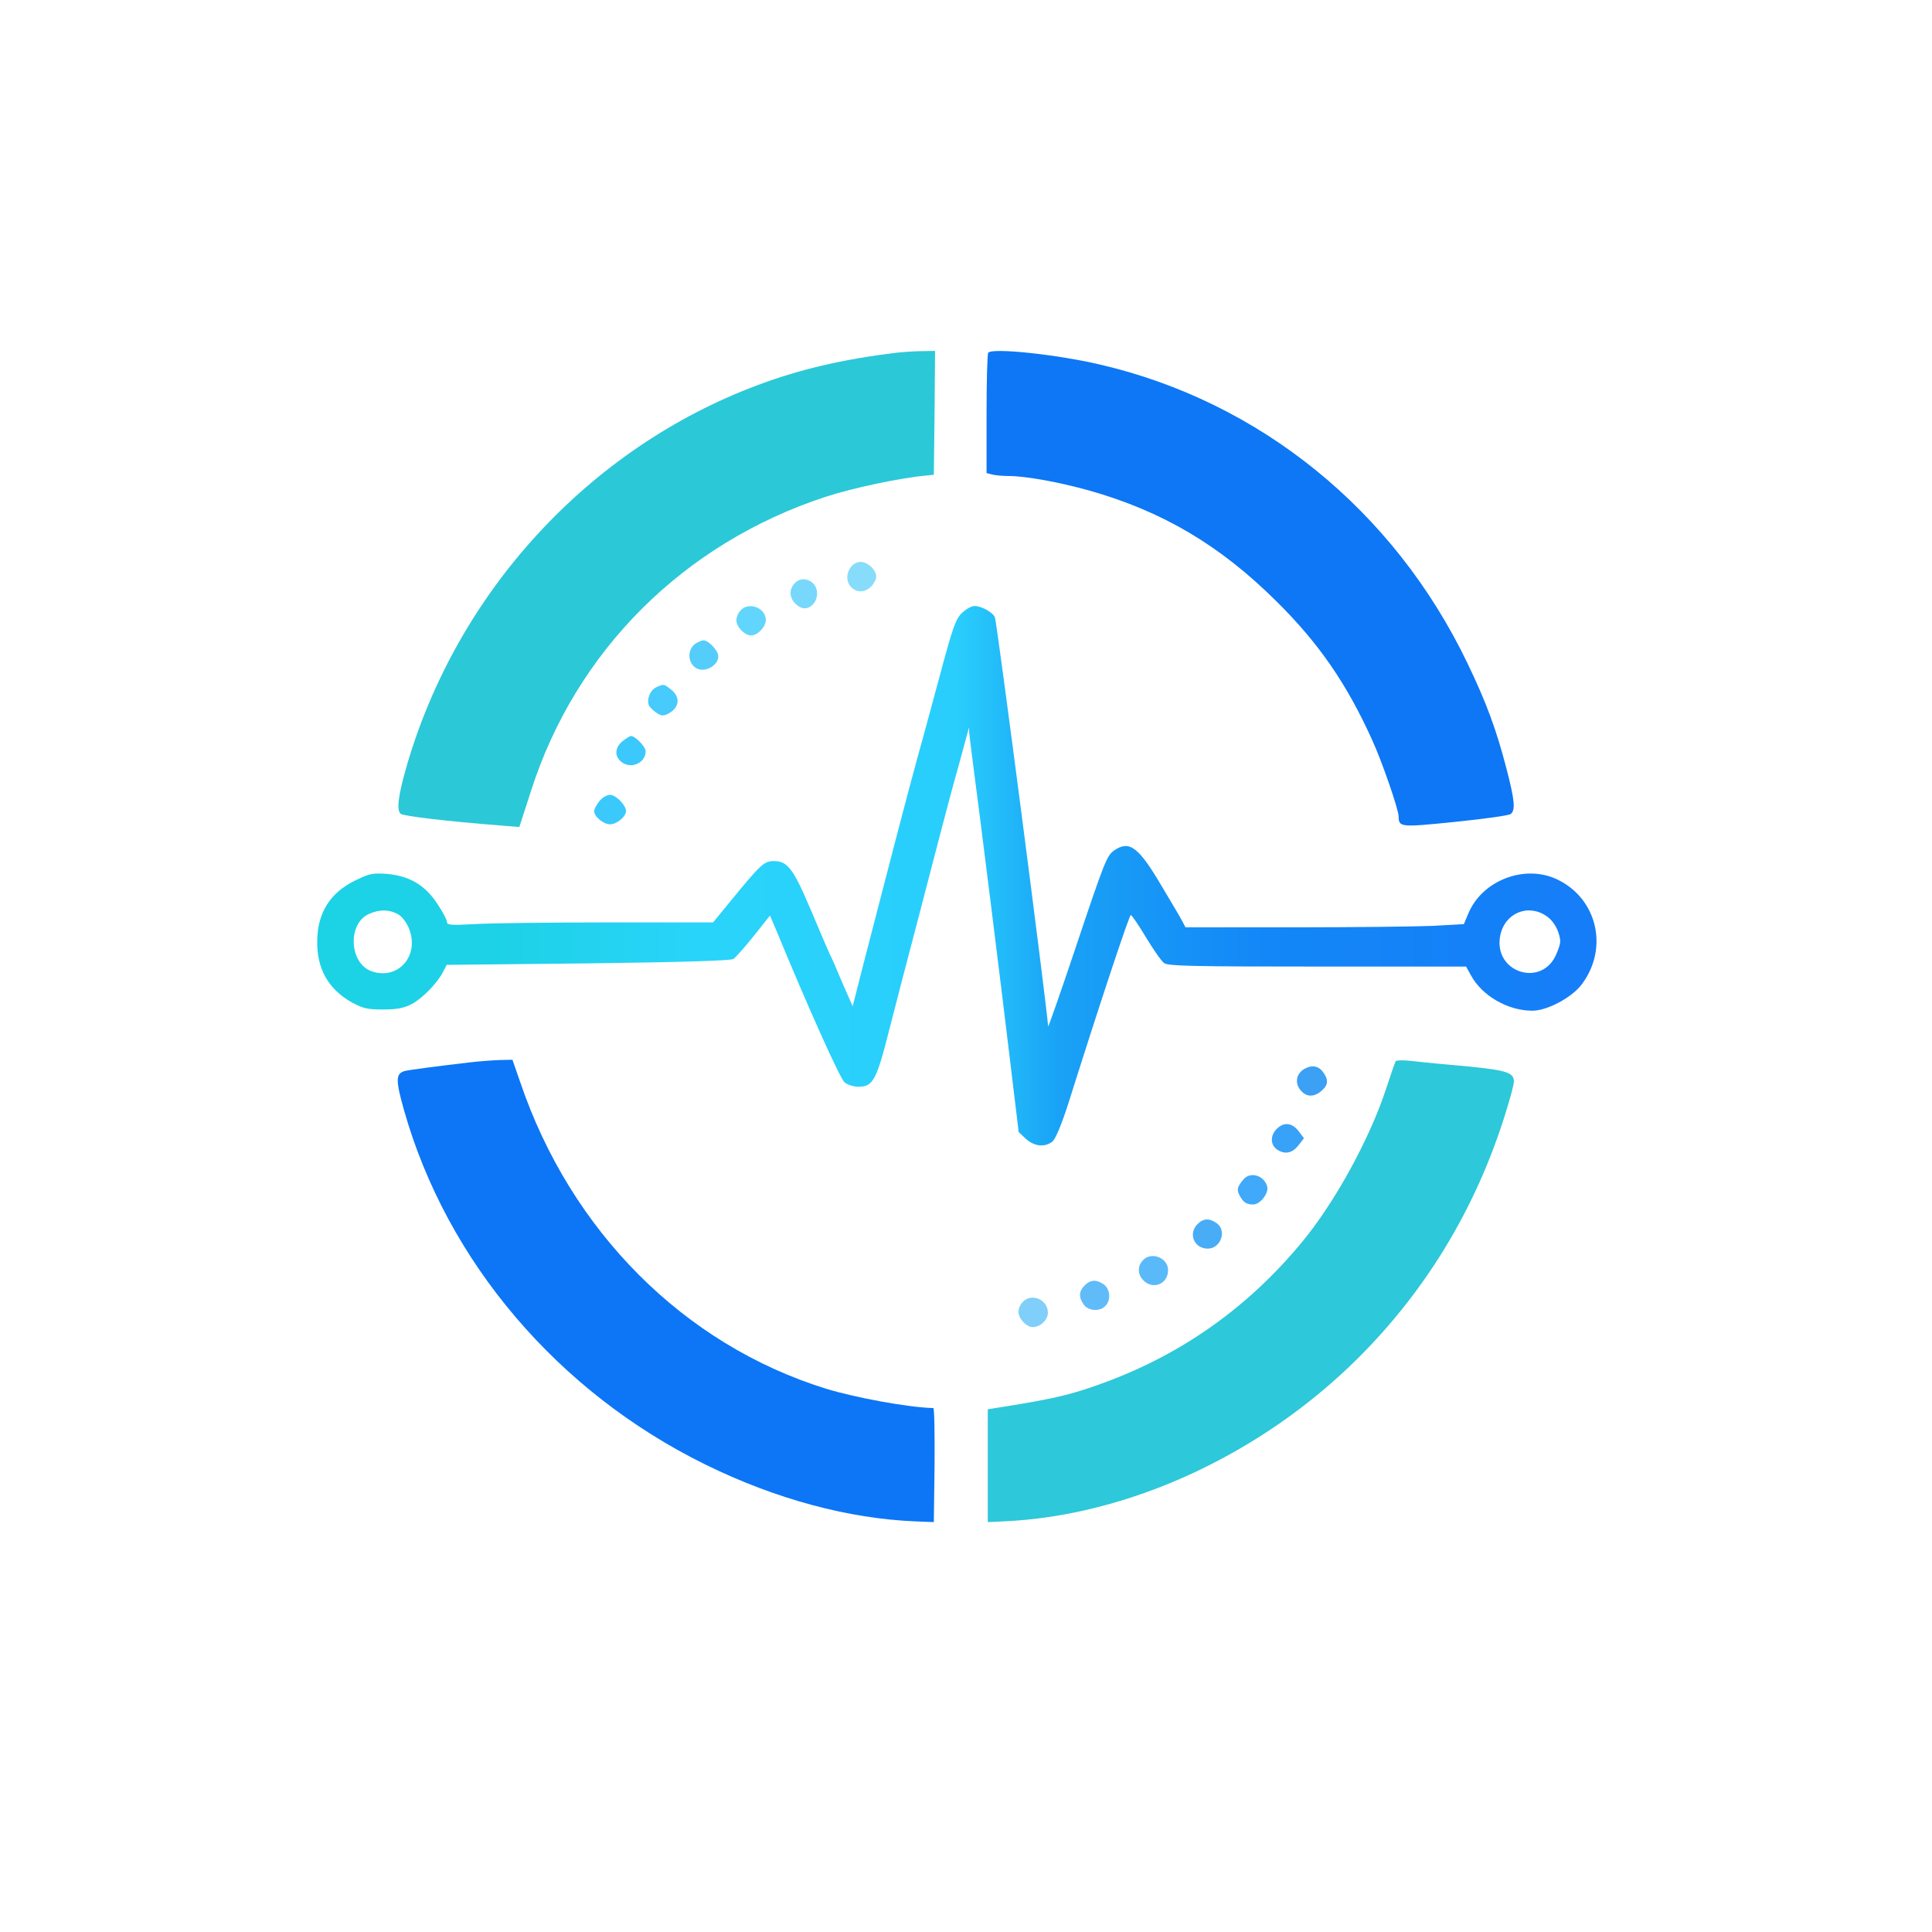
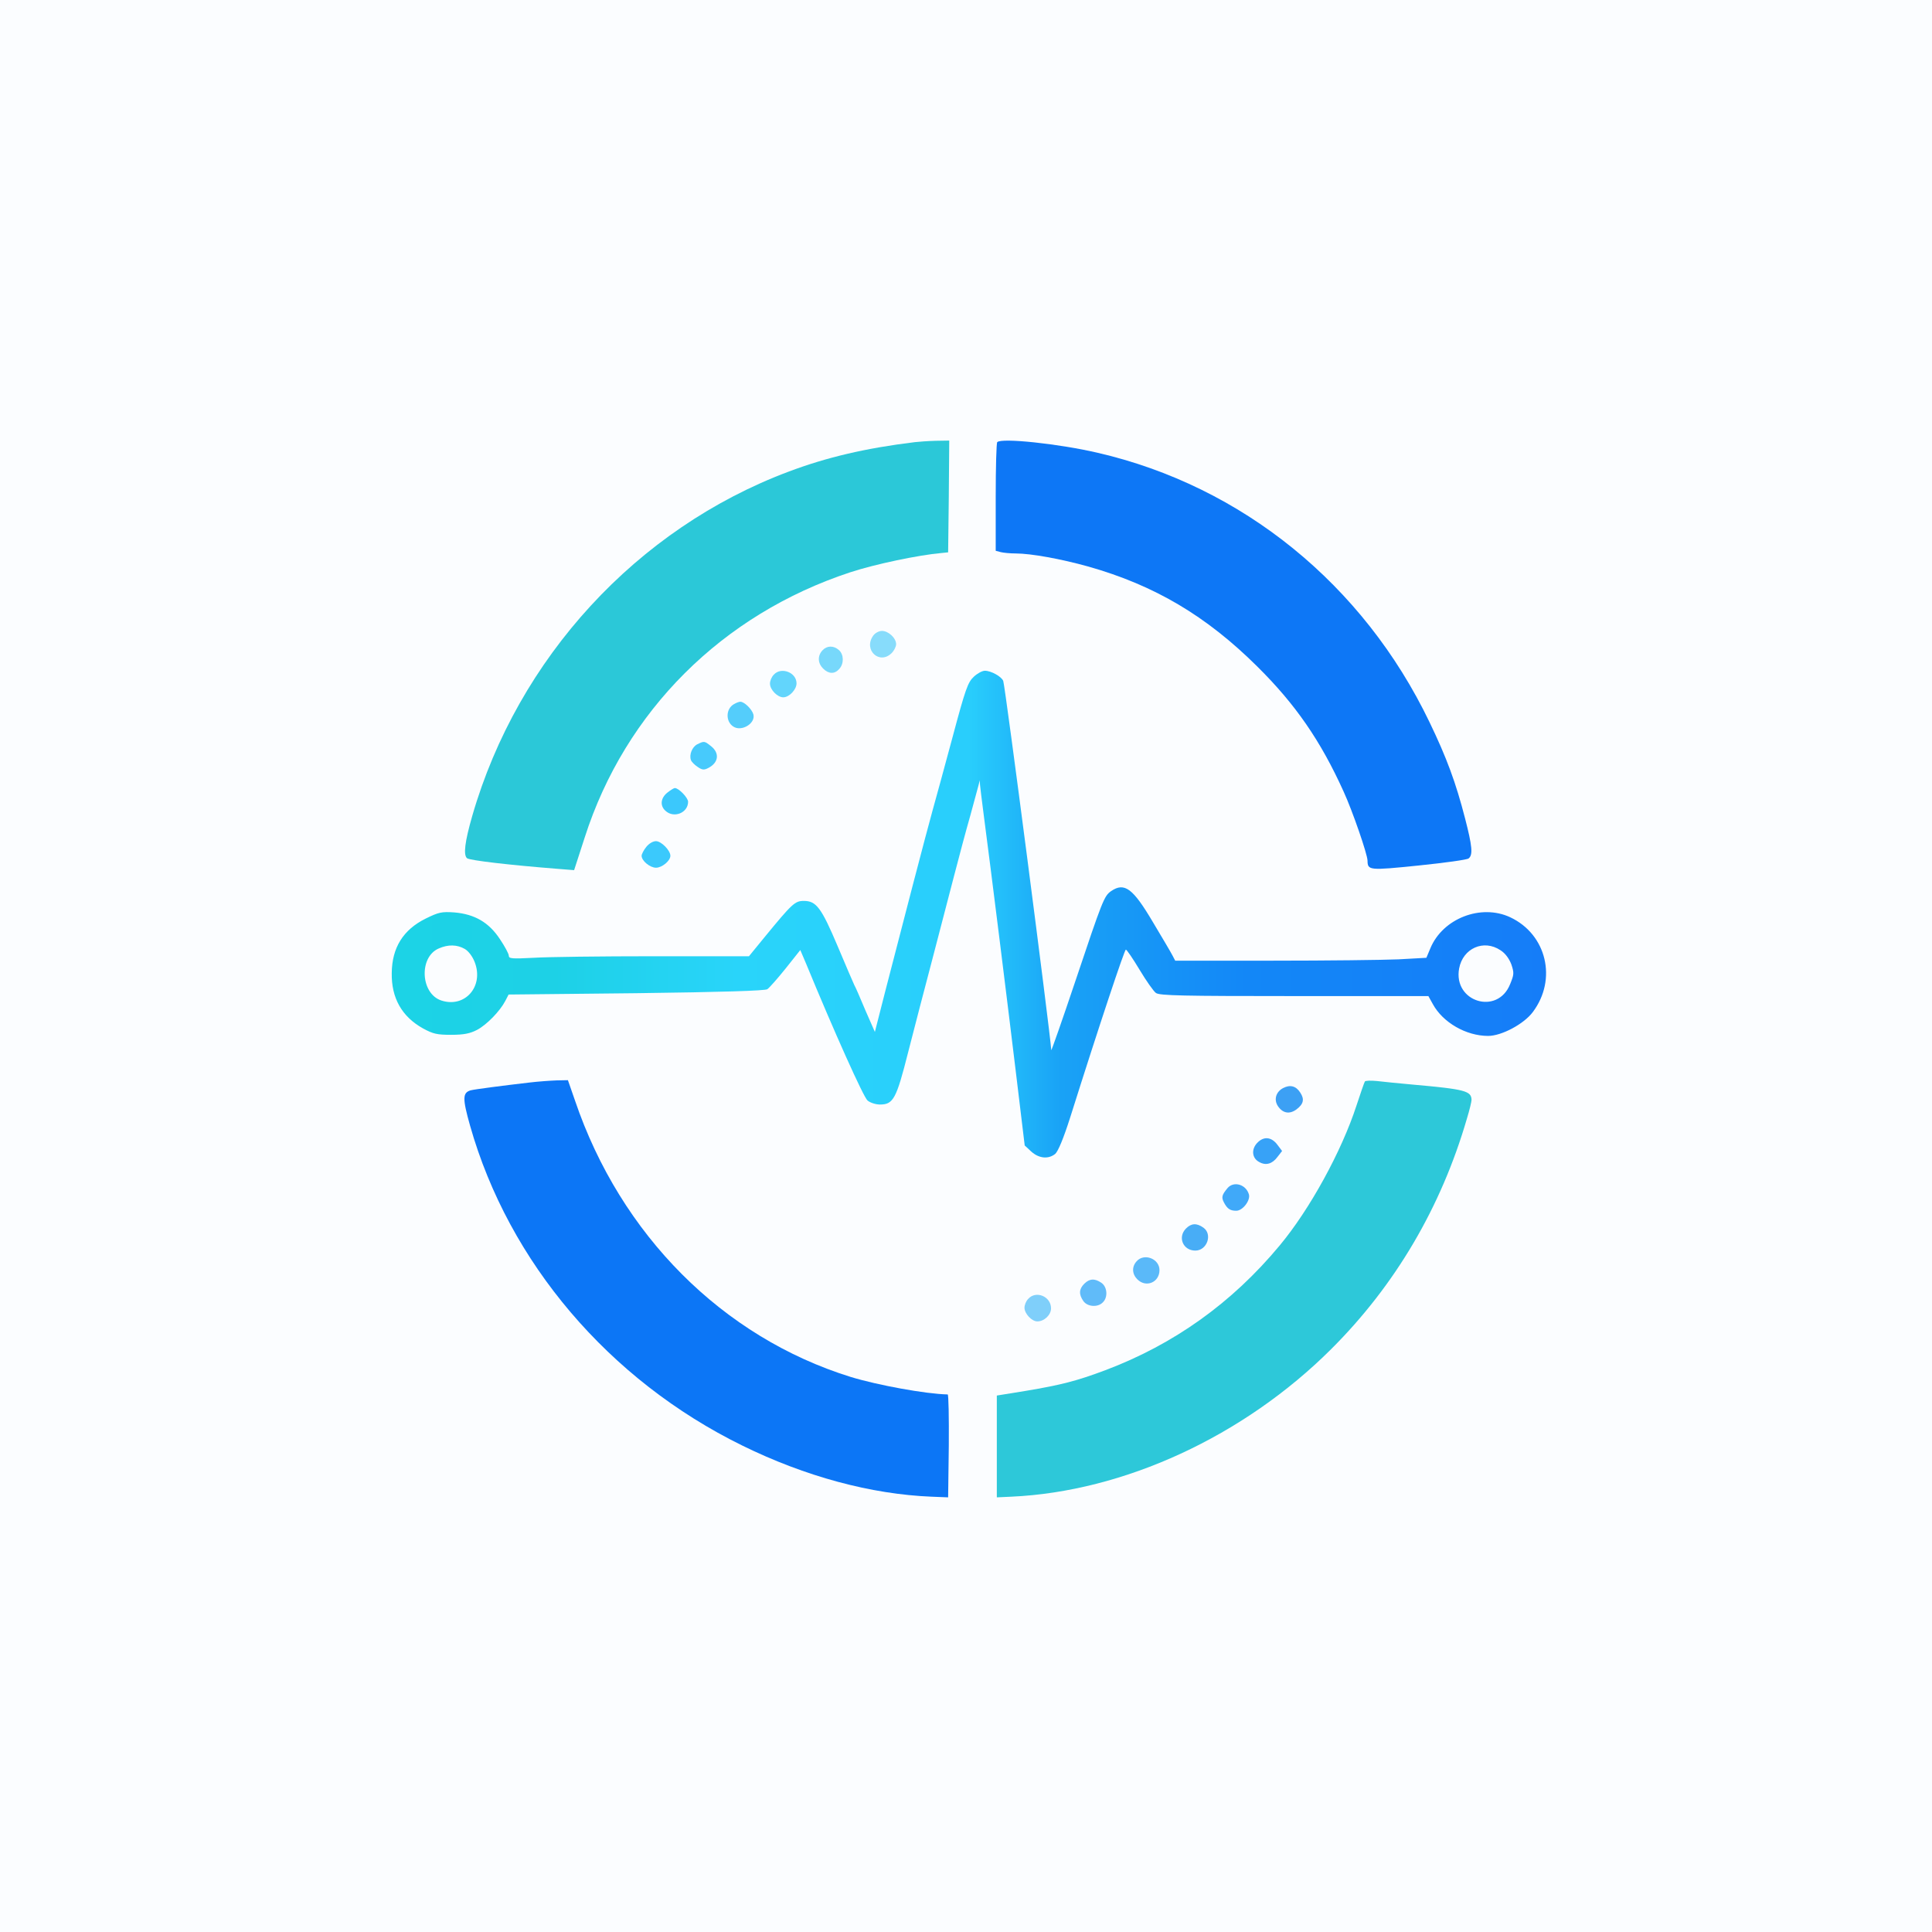
<svg xmlns="http://www.w3.org/2000/svg" width="512" height="512" viewBox="0 0 512 512" fill="none">
-   <g transform="translate(58 67) scale(0.065)">
+   <rect width="512" height="512" fill="#FBFDFF" />
+   <g transform="translate(80.3 93.3) scale(0.05865)">
    <defs>
      <linearGradient id="signal-gradient" x1="400" y1="2540" x2="5620" y2="2540" gradientUnits="userSpaceOnUse">
        <stop offset="0%" stop-color="#1CD3E6" />
        <stop offset="14%" stop-color="#1DD1E6" />
        <stop offset="30%" stop-color="#29D4FA" />
        <stop offset="50%" stop-color="#29CEFC" />
        <stop offset="58%" stop-color="#19A2F6" />
        <stop offset="74%" stop-color="#1387F7" />
        <stop offset="100%" stop-color="#157DF8" />
      </linearGradient>
    </defs>
    <g transform="translate(0 5570) scale(1 -1)">
      <path d="M3031 4103 c-27 -25 -38 -56 -96 -273 -36 -135 -77 -283 -90 -330 -28 -100 -144 -546 -213 -814 l-48 -188 -43 98 c-23 55 -45 106 -50 114 -4 8 -38 87 -75 175 -74 175 -97 205 -153 205 -40 0 -52 -11 -176 -162 l-72 -88 -430 0 c-236 0 -481 -3 -543 -7 -97 -5 -112 -4 -112 9 0 9 -18 42 -40 75 -50 76 -114 113 -206 121 -58 4 -71 1 -130 -28 -101 -50 -152 -131 -153 -246 -2 -113 46 -197 141 -250 46 -25 63 -29 128 -29 57 0 85 6 116 22 44 23 104 85 128 131 l15 29 576 6 c391 5 581 11 593 18 9 6 47 49 83 94 l66 83 26 -61 c126 -306 260 -605 278 -619 12 -10 37 -18 56 -18 60 0 74 25 127 235 27 105 75 291 108 415 32 124 77 295 99 380 22 85 55 209 74 275 18 66 35 129 38 140 l5 20 1 -20 c1 -11 8 -69 16 -130 34 -258 107 -845 145 -1160 l41 -340 29 -27 c35 -32 78 -36 109 -11 13 12 37 69 67 163 135 428 246 760 252 760 4 0 32 -41 62 -91 30 -50 63 -97 74 -105 17 -12 122 -14 626 -14 l605 0 20 -36 c45 -83 150 -144 250 -144 61 0 162 54 202 108 111 148 62 351 -102 428 -132 62 -305 -5 -361 -140 l-18 -43 -126 -7 c-69 -3 -324 -6 -567 -6 l-442 0 -12 23 c-6 12 -46 80 -88 150 -91 154 -129 183 -190 141 -31 -22 -38 -39 -162 -409 -59 -176 -108 -315 -108 -309 -6 89 -208 1644 -217 1668 -8 20 -55 46 -83 46 -12 0 -34 -12 -50 -27z m-2300 -1230 c17 -10 35 -34 45 -60 42 -109 -44 -208 -151 -173 -94 31 -102 196 -12 235 43 19 83 18 118 -2z m4680 -6 c22 -14 39 -38 49 -64 13 -39 12 -46 -6 -90 -57 -141 -258 -79 -230 72 17 91 111 133 187 82z" fill="url(#signal-gradient)" />
      <path d="M2765 5163 c-223 -27 -400 -69 -570 -133 -686 -257 -1224 -842 -1430 -1555 -34 -118 -41 -177 -24 -192 12 -10 193 -31 409 -48 l75 -6 48 148 c183 571 622 1008 1200 1198 113 37 309 78 412 87 l30 3 3 253 2 252 -62 -1 c-35 -1 -76 -4 -93 -6z" fill="#2BC8D8" />
      <path d="M3137 5163 c-4 -3 -7 -115 -7 -249 l0 -242 23 -6 c12 -3 42 -6 67 -6 70 0 206 -25 328 -59 300 -85 533 -223 763 -451 173 -171 287 -336 391 -566 40 -87 108 -284 108 -312 1 -44 6 -45 231 -22 117 12 219 26 226 32 20 16 16 56 -16 180 -42 163 -83 274 -161 436 -299 622 -846 1066 -1500 1217 -176 41 -434 68 -453 48z" fill="#0D77F6" />
      <path d="M1020 2269 c-120 -14 -244 -30 -263 -35 -36 -11 -37 -36 -2 -160 175 -617 627 -1149 1230 -1445 285 -140 582 -220 855 -231 l75 -3 3 233 c1 127 -1 232 -5 232 -99 2 -317 42 -438 79 -579 180 -1040 642 -1246 1249 l-32 92 -51 -1 c-28 -1 -85 -5 -126 -10z" fill="#0C76F6" />
      <path d="M4798 2274 c-3 -5 -20 -54 -38 -109 -67 -206 -211 -469 -347 -632 -215 -259 -478 -447 -789 -564 -128 -48 -198 -66 -359 -93 l-130 -21 0 -230 0 -230 65 3 c510 23 1051 273 1446 667 290 289 497 642 613 1041 12 39 21 77 21 85 -1 40 -28 48 -265 69 -60 5 -133 13 -161 16 -29 3 -54 2 -56 -2z" fill="#2DC8D9" />
      <path d="M1551 3334 c-12 -15 -21 -33 -21 -40 0 -23 38 -54 65 -54 27 0 65 31 65 54 0 24 -41 66 -65 66 -14 0 -32 -11 -44 -26z" fill="#3BC9FC" />
      <path d="M4428 2244 c-32 -17 -42 -52 -23 -81 22 -33 53 -38 84 -15 32 24 37 46 17 76 -19 30 -46 37 -78 20z" fill="#3CA0F4" />
      <path d="M3767 1462 c-23 -25 -21 -58 3 -82 39 -39 100 -14 100 42 0 51 -69 78 -103 40z" fill="#5AB9F9" />
      <path d="M3990 1610 c-39 -39 -14 -100 42 -100 53 0 79 74 36 104 -30 21 -54 20 -78 -4z" fill="#48ADF6" />
      <path d="M3530 1360 c-24 -24 -25 -48 -4 -78 18 -26 65 -30 88 -6 24 23 20 70 -6 88 -30 21 -54 20 -78 -4z" fill="#60BBF9" />
      <path d="M3277 1292 c-10 -10 -17 -28 -17 -40 0 -27 33 -62 58 -62 31 0 62 29 62 59 0 54 -68 82 -103 43z" fill="#7FCFFA" />
      <path d="M2127 4112 c-10 -10 -17 -28 -17 -40 0 -28 34 -62 60 -62 27 0 60 35 60 63 0 50 -70 76 -103 39z" fill="#62D5FC" />
      <path d="M4311 1996 c-27 -29 -23 -69 10 -86 30 -17 59 -8 82 23 l21 27 -21 28 c-27 36 -62 40 -92 8z" fill="#37A2F7" />
      <path d="M2576 4288 c-45 -64 29 -133 84 -78 11 11 20 29 20 40 0 28 -35 60 -64 60 -14 0 -32 -10 -40 -22z" fill="#87DCFB" />
      <path d="M4178 1793 c-26 -31 -29 -42 -17 -65 15 -29 28 -38 56 -38 29 0 65 47 57 74 -13 45 -68 61 -96 29z" fill="#40A9F9" />
      <path d="M1782 3798 c-24 -12 -38 -48 -29 -72 3 -8 17 -22 31 -31 20 -14 29 -14 48 -4 46 24 51 67 12 98 -30 24 -31 24 -62 9z" fill="#47CAFC" />
      <path d="M1947 3979 c-37 -21 -38 -78 -3 -101 37 -25 102 14 91 55 -7 24 -41 57 -59 57 -6 0 -19 -5 -29 -11z" fill="#54CDFB" />
      <path d="M1646 3579 c-30 -24 -34 -59 -8 -82 38 -35 102 -9 102 41 0 18 -42 62 -60 62 -4 0 -19 -9 -34 -21z" fill="#3BC8FC" />
      <path d="M2347 4222 c-23 -25 -21 -58 3 -82 25 -25 52 -26 73 -2 22 24 21 65 -1 85 -24 22 -55 21 -75 -1z" fill="#77D8FB" />
    </g>
  </g>
</svg>
